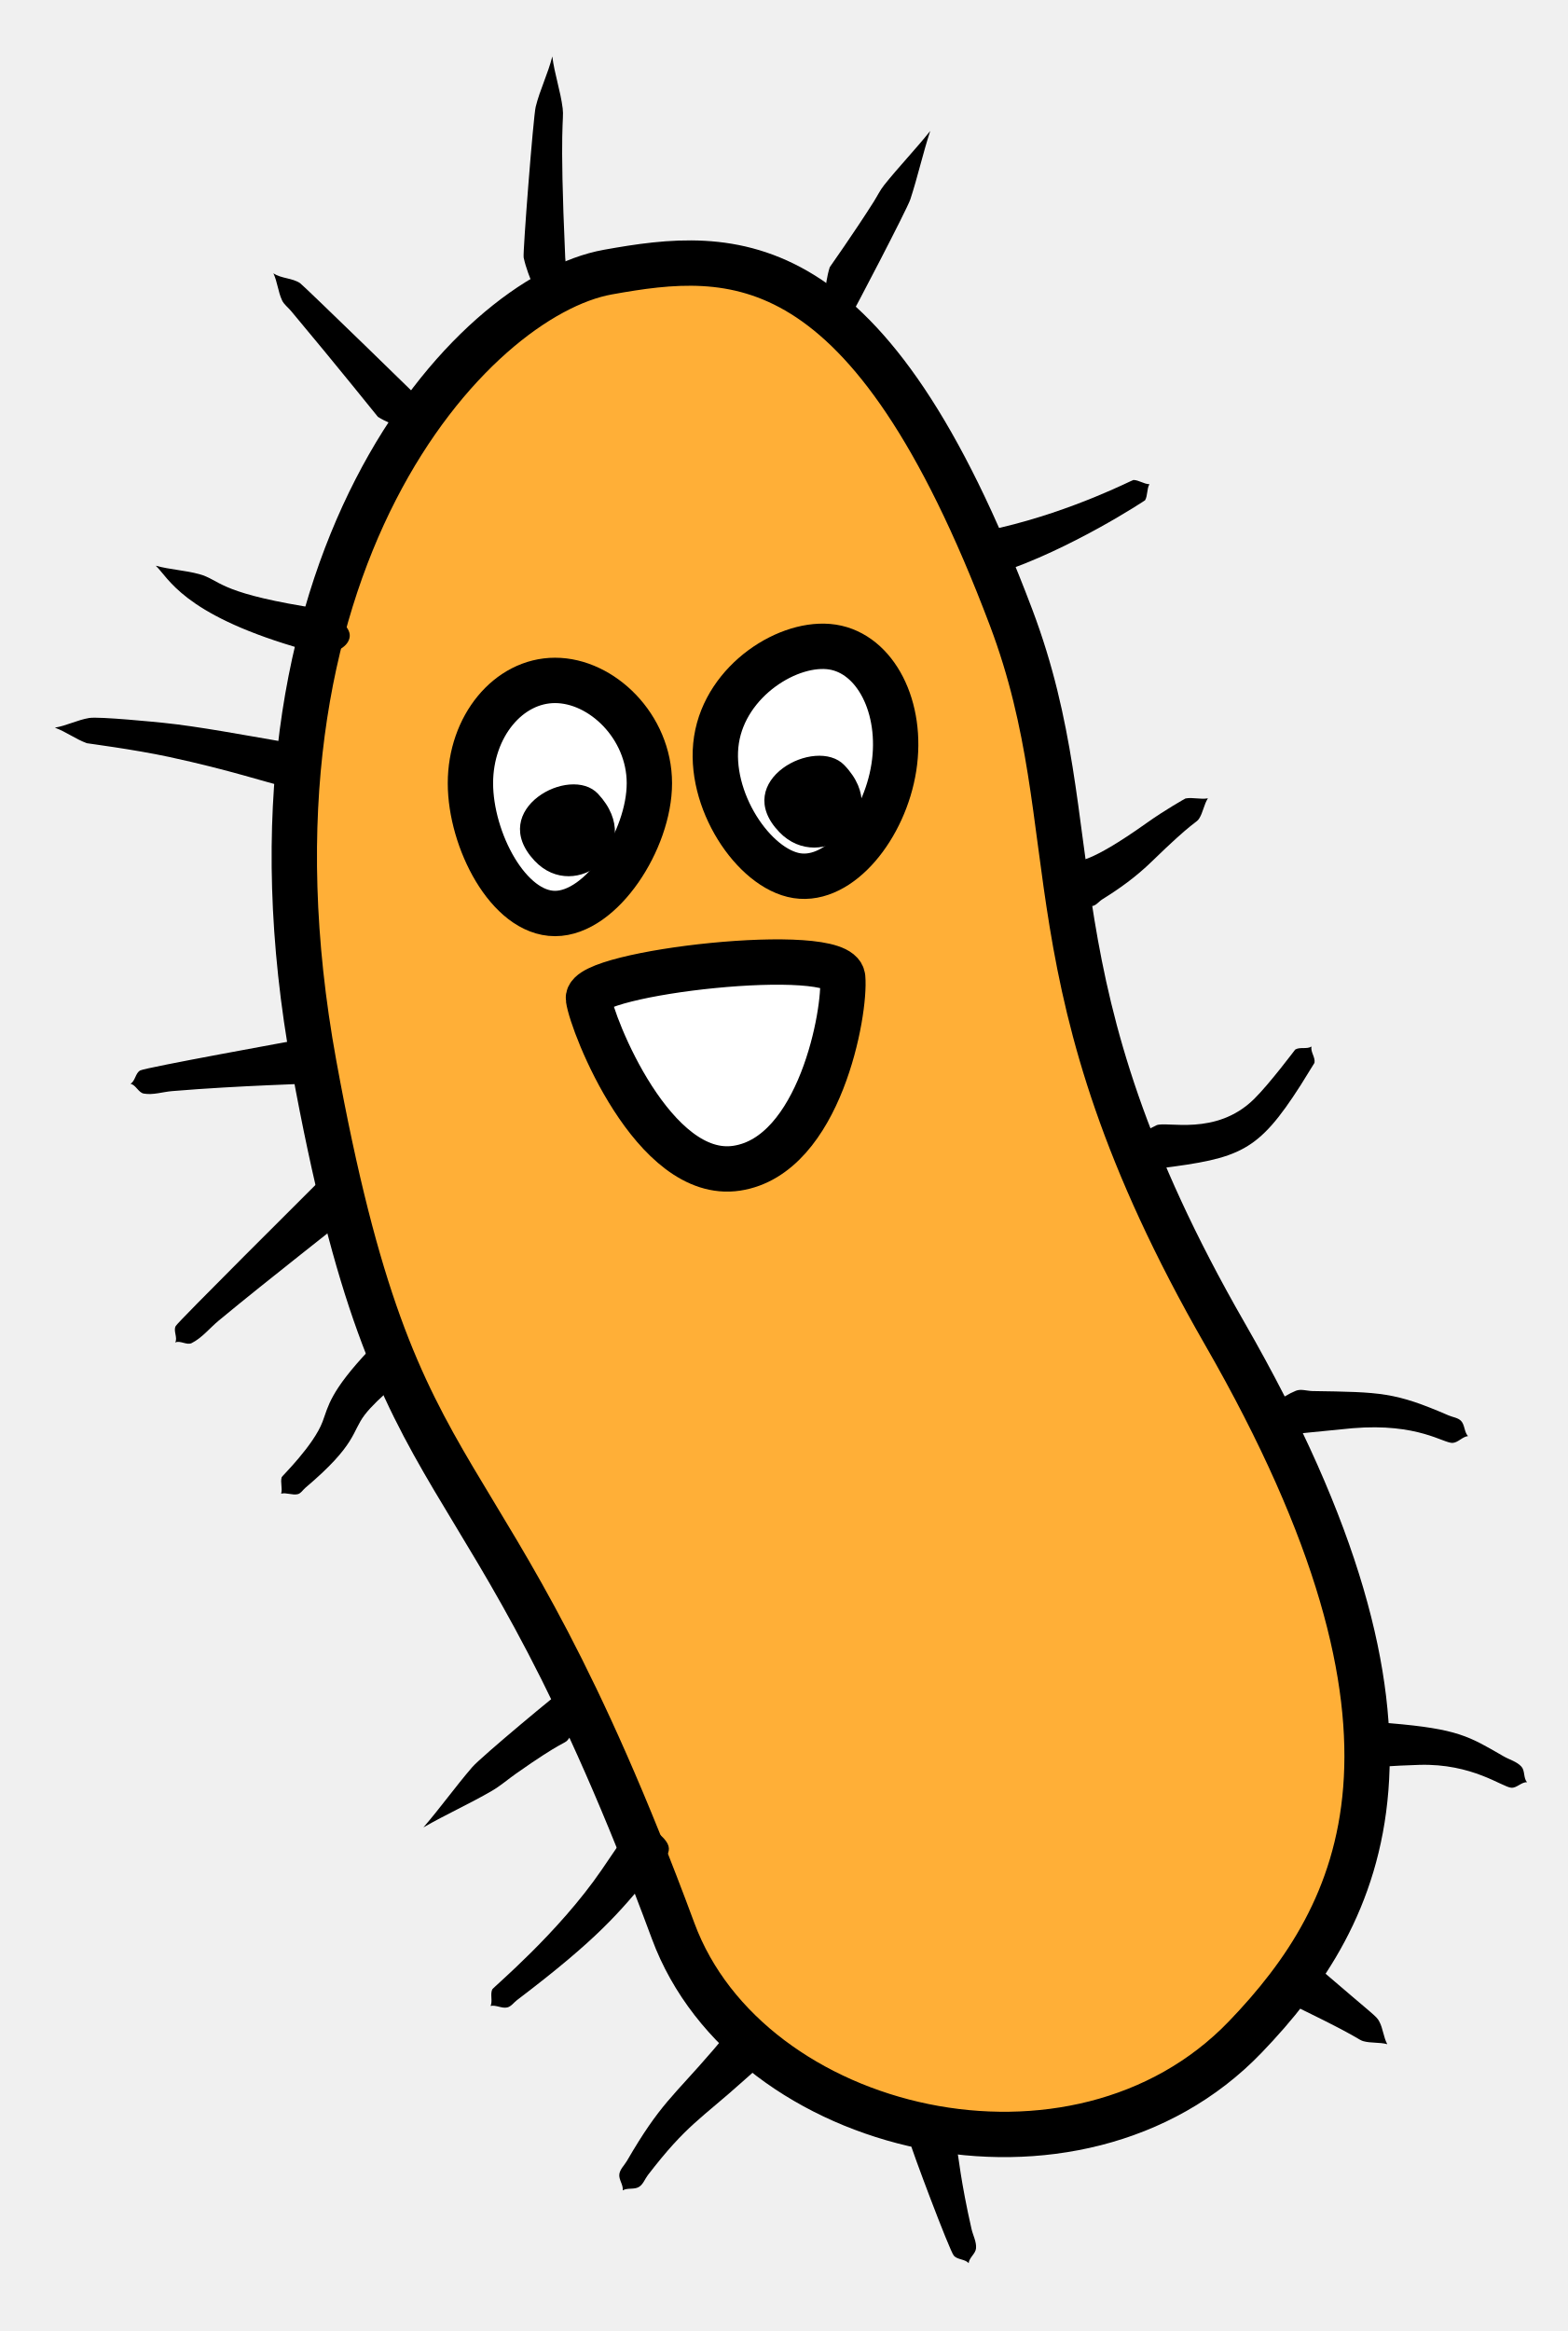
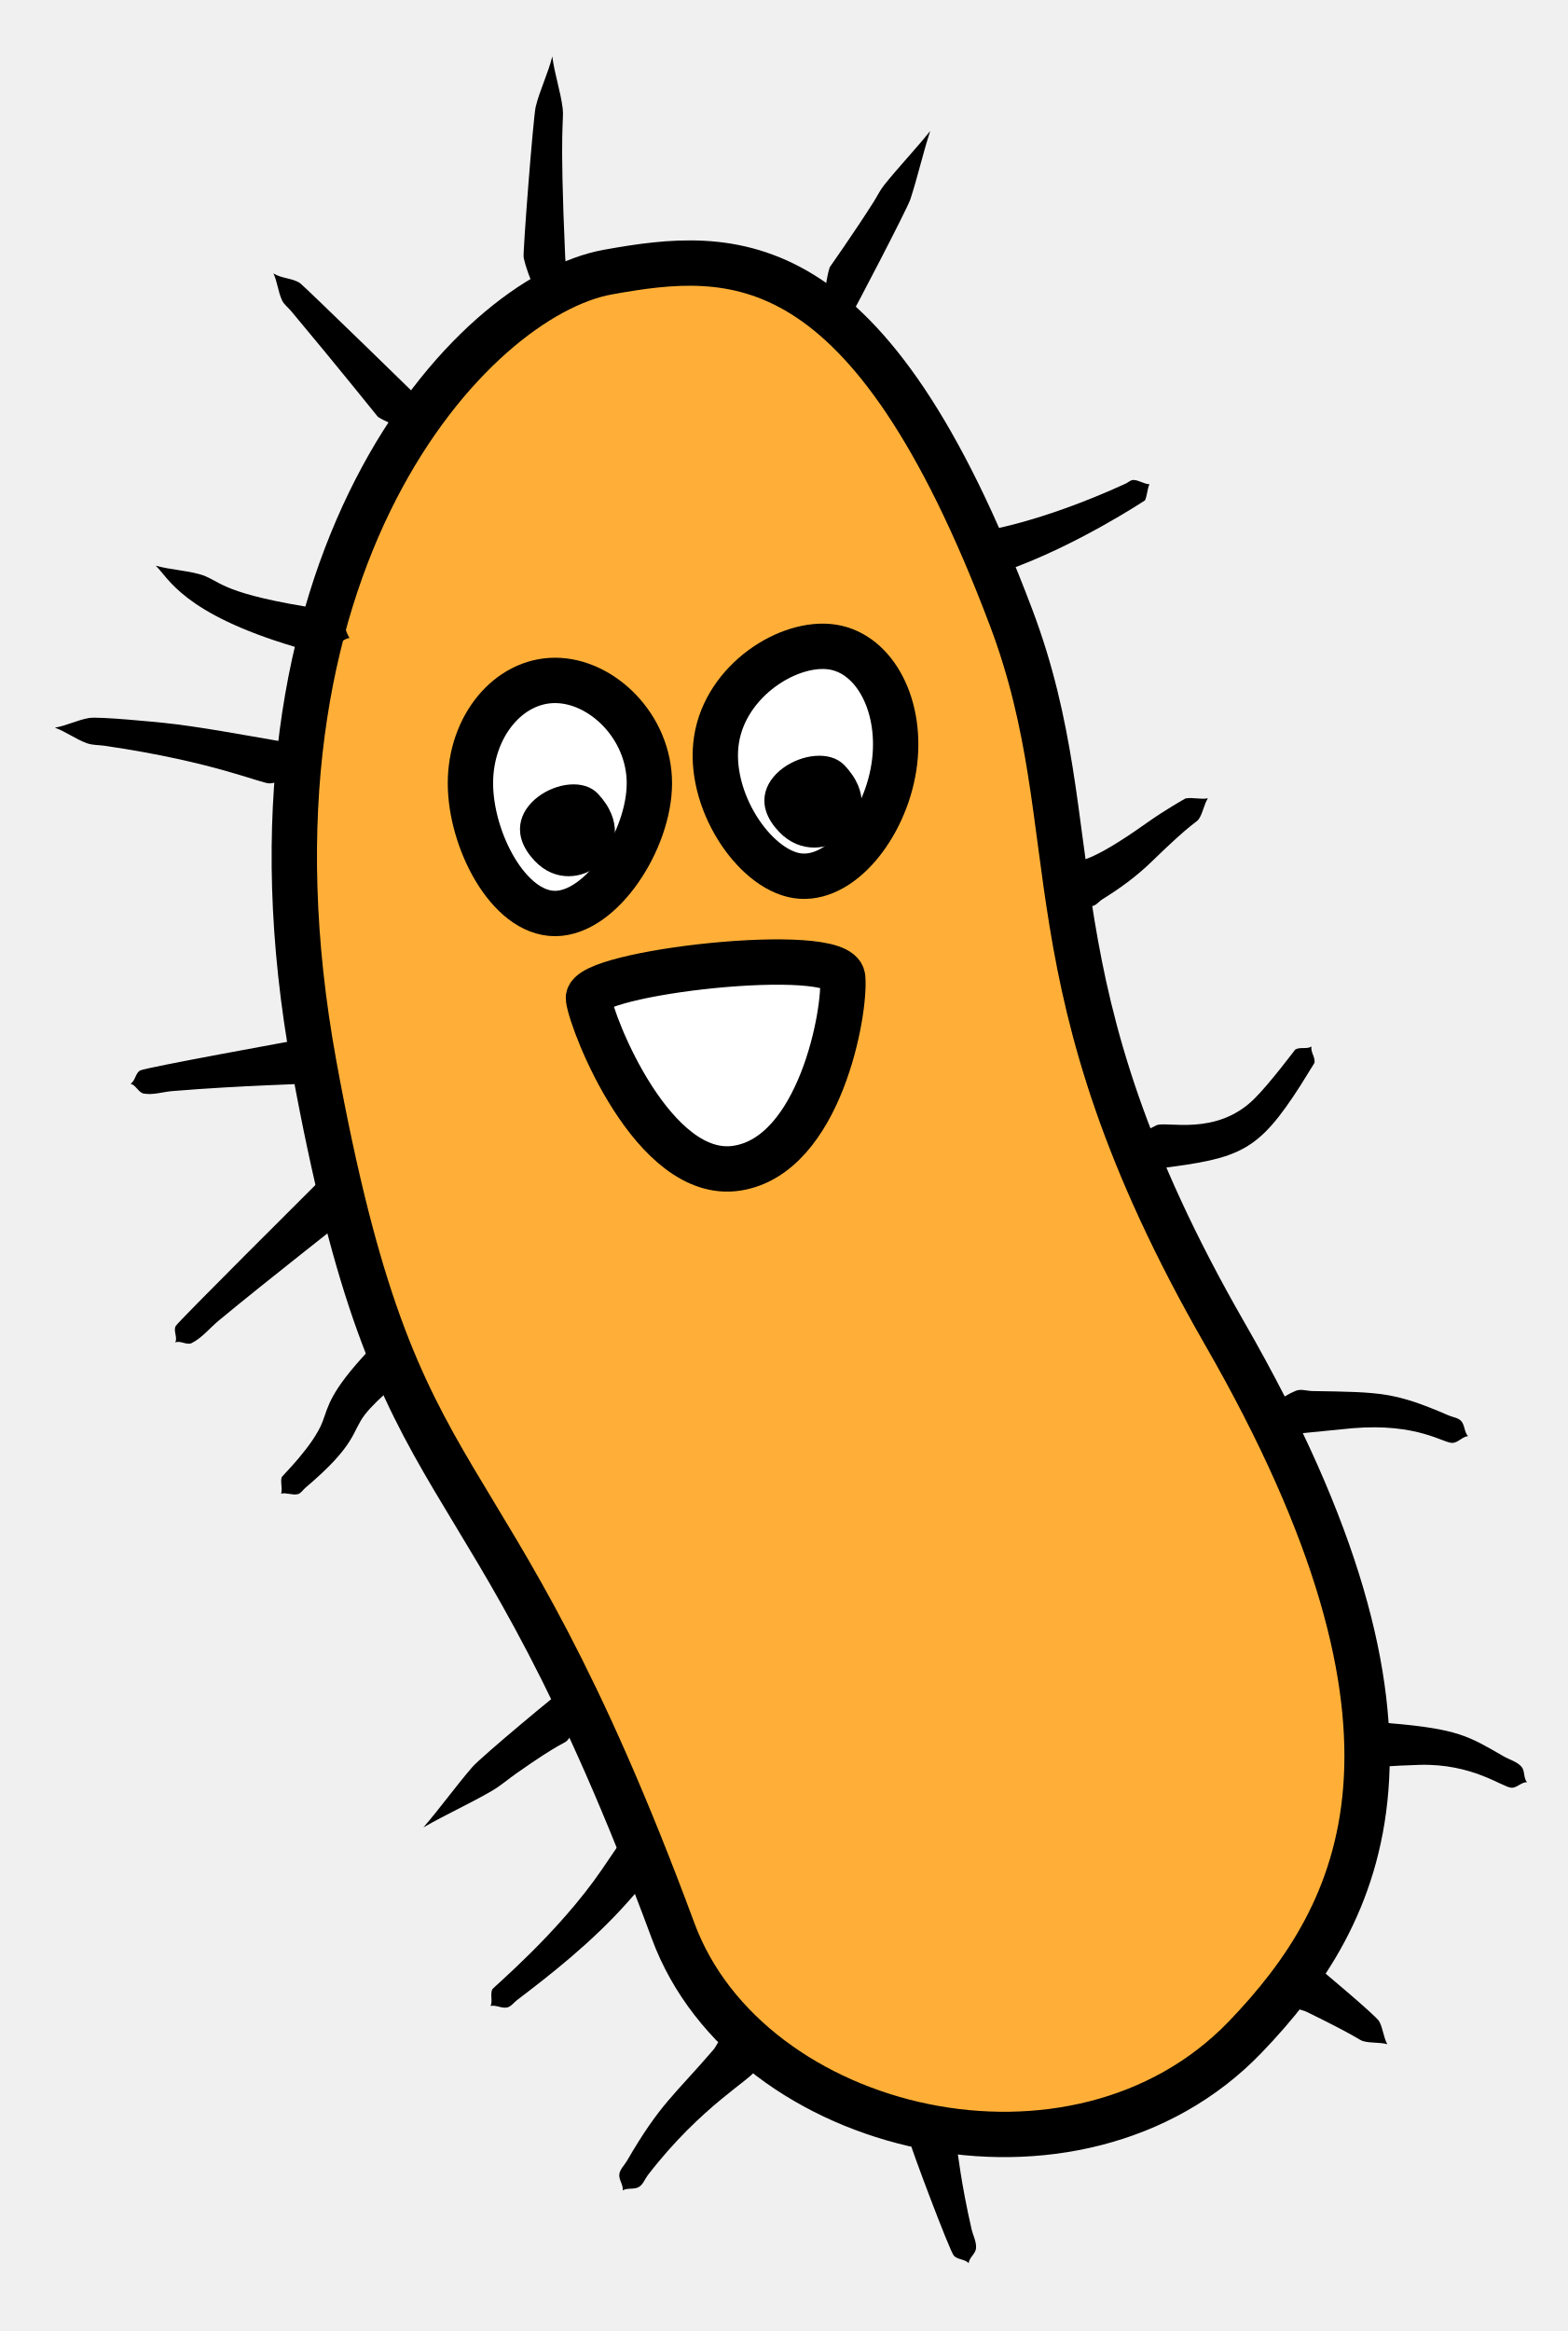
<svg xmlns="http://www.w3.org/2000/svg" width="100%" height="100%" viewBox="0 0 37 55" version="1.1" xml:space="preserve" style="fill-rule:evenodd;clip-rule:evenodd;stroke-linecap:round;stroke-linejoin:round;stroke-miterlimit:1.5;">
  <rect id="bacteria-smiling-color" x="0.337" y="0.554" width="36" height="54" style="fill:none;" />
-   <path d="M27.126,11.425C27.061,11.539 27.088,11.69 27.023,11.804C27.021,11.808 25.283,12.96 23.556,13.527C23.031,13.699 22.868,13.727 22.738,13.188C22.573,12.501 22.927,12.611 23.614,12.449C25.356,12.039 26.721,11.324 26.749,11.325C26.879,11.328 26.996,11.422 27.126,11.425Z" />
+   <path d="M27.126,11.425C27.074,11.546 27.074,11.684 27.023,11.804C27.021,11.807 25.391,12.887 23.729,13.468C23.724,13.47 23.388,13.585 23.382,13.582C23.149,13.486 22.971,13.285 22.738,13.188C22.898,12.995 22.971,12.739 23.131,12.546C23.135,12.54 24.478,12.367 26.566,11.411C26.627,11.383 26.681,11.323 26.749,11.325C26.879,11.328 26.996,11.422 27.126,11.425Z" />
  <path d="M14.347,6.42C11.14,6.994 5.25,13.299 7.41,25.121C9.428,36.173 11.344,33.295 15.887,45.564C17.664,50.364 25.399,52.212 29.387,48.064C32.198,45.139 34.324,40.896 28.906,31.472C24.092,23.096 25.788,19.673 23.86,14.567C20.492,5.653 17.296,5.891 14.347,6.42Z" style="fill:rgb(255,175,55);stroke:black;stroke-width:1.07px;" />
  <path d="M13.099,16.054C14.201,16.054 15.325,17.141 15.325,18.48C15.325,19.818 14.201,21.554 13.099,21.554C11.997,21.554 11.102,19.818 11.102,18.48C11.102,17.141 11.997,16.054 13.099,16.054Z" style="fill:white;stroke:black;stroke-width:1.07px;" />
  <path d="M21.095,18.105C20.876,19.513 19.826,20.82 18.807,20.662C17.788,20.503 16.69,18.862 16.909,17.454C17.128,16.046 18.627,15.109 19.646,15.267C20.665,15.426 21.314,16.697 21.095,18.105Z" style="fill:white;stroke:black;stroke-width:1.07px;" />
  <path d="M12.614,20.308C13.58,21.341 15.292,19.991 14.112,18.729C13.457,18.03 11.484,19.1 12.614,20.308Z" />
  <path d="M18.39,19.632C19.381,20.665 21.137,19.315 19.926,18.054C19.255,17.354 17.231,18.424 18.39,19.632Z" />
  <path d="M13.887,23.564C13.973,24.184 15.423,27.863 17.387,27.564C19.35,27.265 19.959,23.865 19.887,23.064C19.815,22.262 13.8,22.944 13.887,23.564Z" style="fill:white;stroke:black;stroke-width:1.07px;" />
  <path d="M13.034,1.331C13.085,1.745 13.228,2.144 13.279,2.558C13.316,2.86 13.195,2.865 13.339,6.08C13.352,6.377 13.477,6.69 13.38,6.971C13.297,7.208 12.927,7.265 12.845,7.502C12.741,7.011 12.462,6.568 12.358,6.076C12.335,5.964 12.586,2.745 12.642,2.52C12.742,2.115 12.934,1.736 13.034,1.331Z" />
  <path d="M6.452,6.448C6.637,6.575 6.898,6.556 7.083,6.682C7.166,6.739 10.097,9.588 10.105,9.611C10.187,9.848 9.985,10.126 10.067,10.364C9.711,10.138 9.274,10.061 8.918,9.835C8.913,9.832 7.98,8.664 6.869,7.338C6.799,7.254 6.704,7.186 6.657,7.088C6.562,6.885 6.547,6.651 6.452,6.448Z" />
-   <path d="M3.676,13.348C4.012,13.441 4.367,13.455 4.703,13.547C5.2,13.685 5.118,13.961 7.175,14.306C7.804,14.411 7.82,14.374 7.846,14.415C7.98,14.628 8.304,14.808 8.248,15.053C8.193,15.298 7.858,15.415 7.61,15.455C7.384,15.491 7.172,15.326 6.953,15.261C4.309,14.472 3.979,13.634 3.676,13.348Z" />
-   <path d="M1.295,17.169C1.572,17.123 1.828,16.987 2.104,16.941C2.337,16.902 3.708,17.04 3.847,17.054C4.672,17.137 5.86,17.362 6.592,17.486C7.29,17.605 7.626,17.51 7.475,18.201C7.298,19.014 6.914,18.489 3.986,17.859C3.163,17.682 2.059,17.54 2.05,17.536C1.787,17.441 1.558,17.265 1.295,17.169Z" />
+   <path d="M3.676,13.348C4.012,13.441 4.367,13.455 4.703,13.547C5.2,13.685 5.118,13.961 7.175,14.306C7.398,14.343 7.622,14.379 7.846,14.415C8.254,14.481 8.028,14.704 8.248,15.053C8,15.093 7.857,15.415 7.609,15.455C7.384,15.491 7.171,15.326 6.953,15.261C4.308,14.472 3.979,13.634 3.676,13.348Z" />
+   <path d="M1.295,17.169C1.572,17.123 1.828,16.987 2.104,16.941C2.337,16.902 3.708,17.04 3.847,17.054C4.672,17.137 5.86,17.362 6.592,17.486C6.75,17.513 6.943,17.465 7.068,17.567C7.263,17.725 7.28,18.043 7.475,18.201C7.098,18.244 6.75,18.441 6.373,18.484C6.191,18.504 5.086,17.979 2.472,17.597C2.331,17.576 2.183,17.585 2.05,17.536C1.787,17.441 1.558,17.265 1.295,17.169Z" />
  <path d="M3.078,25.572C3.193,25.512 3.194,25.317 3.31,25.257C3.445,25.187 6.923,24.556 7.238,24.499C7.645,24.425 7.506,24.71 7.831,24.966C7.61,25.087 7.582,25.437 7.362,25.558C7.329,25.576 5.701,25.608 4.058,25.745C3.837,25.764 3.612,25.842 3.393,25.803C3.265,25.78 3.206,25.595 3.078,25.572Z" />
  <path d="M4.134,31.677C4.201,31.565 4.081,31.398 4.148,31.286C4.216,31.172 7.248,28.156 7.434,27.97C7.725,27.676 7.776,27.987 8.187,28.007C8.068,28.229 8.267,28.54 8.148,28.762C8.13,28.794 6.333,30.188 5.167,31.155C4.952,31.332 4.773,31.564 4.524,31.69C4.408,31.749 4.25,31.618 4.134,31.677Z" />
  <path d="M6.635,35.243C6.672,35.118 6.611,34.977 6.648,34.853C6.655,34.83 7.402,34.104 7.613,33.543C7.751,33.178 7.782,32.837 8.736,31.828C8.79,31.771 8.822,31.67 8.899,31.659C9.148,31.623 9.404,31.732 9.653,31.697C9.595,31.941 9.673,32.205 9.615,32.449C9.614,32.455 8.922,32.972 8.608,33.382C8.297,33.787 8.428,34.072 7.206,35.105C7.147,35.155 7.103,35.236 7.027,35.255C6.9,35.285 6.762,35.212 6.635,35.243Z" />
  <path d="M9.992,43.118C10.392,42.656 10.747,42.157 11.146,41.694C11.355,41.452 13.25,39.876 13.3,39.866C13.546,39.815 13.796,40.046 14.043,39.996C13.784,40.318 13.656,40.732 13.398,41.055C13.326,41.146 13.276,41.076 12.18,41.847C11.988,41.982 11.81,42.138 11.607,42.256C11.08,42.563 10.52,42.812 9.992,43.118Z" />
-   <path d="M11.578,47.33C11.629,47.21 11.565,47.061 11.616,46.941C11.638,46.89 13.176,45.613 14.201,44.116C14.749,43.315 14.743,43.31 14.763,43.305C15.006,43.24 15.321,43.075 15.514,43.236C16.006,43.644 15.757,43.772 15.344,44.256C14.598,45.133 14.155,45.71 12.199,47.194C12.123,47.252 12.062,47.346 11.968,47.366C11.841,47.394 11.706,47.302 11.578,47.33Z" />
-   <path d="M14.696,51.682C14.714,51.553 14.598,51.428 14.616,51.299C14.633,51.181 14.733,51.092 14.793,50.99C15.585,49.626 15.878,49.48 16.835,48.365C17.247,47.885 17.356,47.649 17.812,48.086C18.274,48.529 18.041,48.651 17.564,49.08C16.528,50.011 16.205,50.131 15.289,51.322C15.218,51.415 15.178,51.541 15.078,51.601C14.967,51.669 14.807,51.615 14.696,51.682Z" />
+   <path d="M11.578,47.33C11.629,47.21 11.565,47.061 11.616,46.941C11.638,46.89 13.176,45.613 14.201,44.116C14.749,43.315 14.743,43.31 14.763,43.305C15.006,43.24 15.272,43.301 15.514,43.236C15.5,43.486 15.6,43.735 15.585,43.985C15.584,44.011 14.88,44.804 14.818,44.874C13.971,45.829 12.977,46.603 12.199,47.194C12.123,47.252 12.062,47.346 11.968,47.366C11.841,47.394 11.706,47.302 11.578,47.33Z" />
+   <path d="M14.696,51.682C14.714,51.553 14.598,51.428 14.616,51.299C14.633,51.181 14.733,51.092 14.793,50.99C15.584,49.627 15.908,49.445 16.835,48.365C16.91,48.278 16.948,48.134 17.058,48.102C17.3,48.033 17.57,48.155 17.812,48.086C17.751,48.331 17.887,48.598 17.826,48.842C17.777,49.039 16.56,49.67 15.289,51.322C15.218,51.415 15.178,51.541 15.078,51.601C14.967,51.669 14.807,51.615 14.696,51.682Z" />
  <path d="M22.86,53.399C22.773,53.301 22.596,53.321 22.51,53.223C22.412,53.114 21.48,50.632 21.49,50.585C21.541,50.338 21.825,50.183 21.876,49.937C22.054,50.264 22.419,50.463 22.598,50.79C22.611,50.815 22.674,51.485 22.928,52.595C22.963,52.746 23.047,52.894 23.034,53.048C23.023,53.178 22.871,53.269 22.86,53.399Z" />
-   <path d="M32.739,48.233C32.556,48.183 32.358,48.212 32.175,48.162C32.059,48.13 32.084,48.079 30.835,47.469C30.261,47.188 30.018,47.105 30.375,46.573C30.707,46.076 31.068,46.387 31.114,46.426C32.459,47.582 32.478,47.564 32.549,47.695C32.64,47.862 32.648,48.066 32.739,48.233Z" />
-   <path d="M36.037,42.052C35.906,42.044 35.798,42.19 35.668,42.182C35.454,42.169 34.749,41.605 33.494,41.642C32.802,41.663 32.451,41.701 32.445,41.698C32.227,41.572 31.912,41.415 31.912,41.164C31.913,40.518 32.166,40.606 32.81,40.66C34.412,40.795 34.671,40.971 35.482,41.439C35.623,41.521 35.796,41.563 35.905,41.684C35.992,41.78 35.949,41.955 36.037,42.052Z" />
+   <path d="M32.739,48.233C32.556,48.183 32.358,48.212 32.175,48.162C32.059,48.13 32.084,48.079 30.835,47.469C30.73,47.417 30.574,47.417 30.521,47.313C30.406,47.089 30.489,46.796 30.375,46.573C30.625,46.591 30.863,46.407 31.114,46.426C31.114,46.426 32.475,47.558 32.549,47.695C32.64,47.862 32.648,48.066 32.739,48.233Z" />
+   <path d="M36.037,42.052C35.906,42.044 35.798,42.19 35.668,42.182C35.454,42.169 34.749,41.605 33.494,41.642C32.802,41.663 32.451,41.701 32.445,41.698C32.227,41.572 32.13,41.289 31.912,41.164C32.132,41.041 32.229,40.755 32.448,40.631C32.554,40.572 32.689,40.65 32.81,40.66C34.411,40.795 34.667,40.969 35.482,41.439C35.623,41.521 35.796,41.563 35.905,41.684C35.992,41.78 35.949,41.955 36.037,42.052Z" />
  <path d="M34.644,33.885C34.514,33.898 34.417,34.032 34.287,34.045C34.077,34.066 33.473,33.569 31.917,33.699C31.624,33.724 30.185,33.873 30.183,33.873C29.956,33.766 29.856,33.468 29.629,33.361C29.968,33.225 30.242,32.952 30.582,32.815C30.702,32.767 30.842,32.819 30.972,32.822C32.595,32.847 32.913,32.846 34.187,33.397C34.286,33.44 34.409,33.45 34.482,33.528C34.571,33.624 34.554,33.79 34.644,33.885Z" />
  <path d="M30.95,24.693C30.924,24.821 31.046,24.95 31.021,25.078C31.02,25.081 30.737,25.54 30.694,25.606C29.686,27.181 29.265,27.327 27.363,27.569C27.222,27.587 27.068,27.679 26.938,27.62C26.709,27.517 26.6,27.226 26.371,27.123C26.7,26.975 26.962,26.699 27.291,26.551C27.525,26.446 28.694,26.818 29.595,25.932C29.964,25.568 30.562,24.768 30.566,24.765C30.676,24.696 30.84,24.763 30.95,24.693Z" />
  <path d="M28.506,18.836C28.411,18.984 28.392,19.172 28.296,19.319C28.231,19.42 28.175,19.36 27.184,20.325C26.8,20.698 26.415,20.97 26.015,21.219C25.927,21.273 25.854,21.387 25.751,21.378C25.501,21.358 25.286,21.16 25.036,21.14C25.202,20.907 25.247,20.601 25.413,20.368C25.502,20.243 25.629,20.437 27.07,19.412C27.489,19.113 27.973,18.84 27.977,18.84C28.15,18.807 28.333,18.869 28.506,18.836Z" />
  <path d="M21.953,3.09C21.778,3.623 21.658,4.172 21.483,4.705C21.406,4.938 20.096,7.446 20.07,7.466C19.87,7.619 19.536,7.489 19.336,7.642C19.473,7.21 19.445,6.737 19.582,6.304C19.583,6.3 20.146,5.507 20.619,4.761C20.701,4.631 20.768,4.489 20.864,4.369C21.213,3.932 21.603,3.528 21.953,3.09Z" />
</svg>
